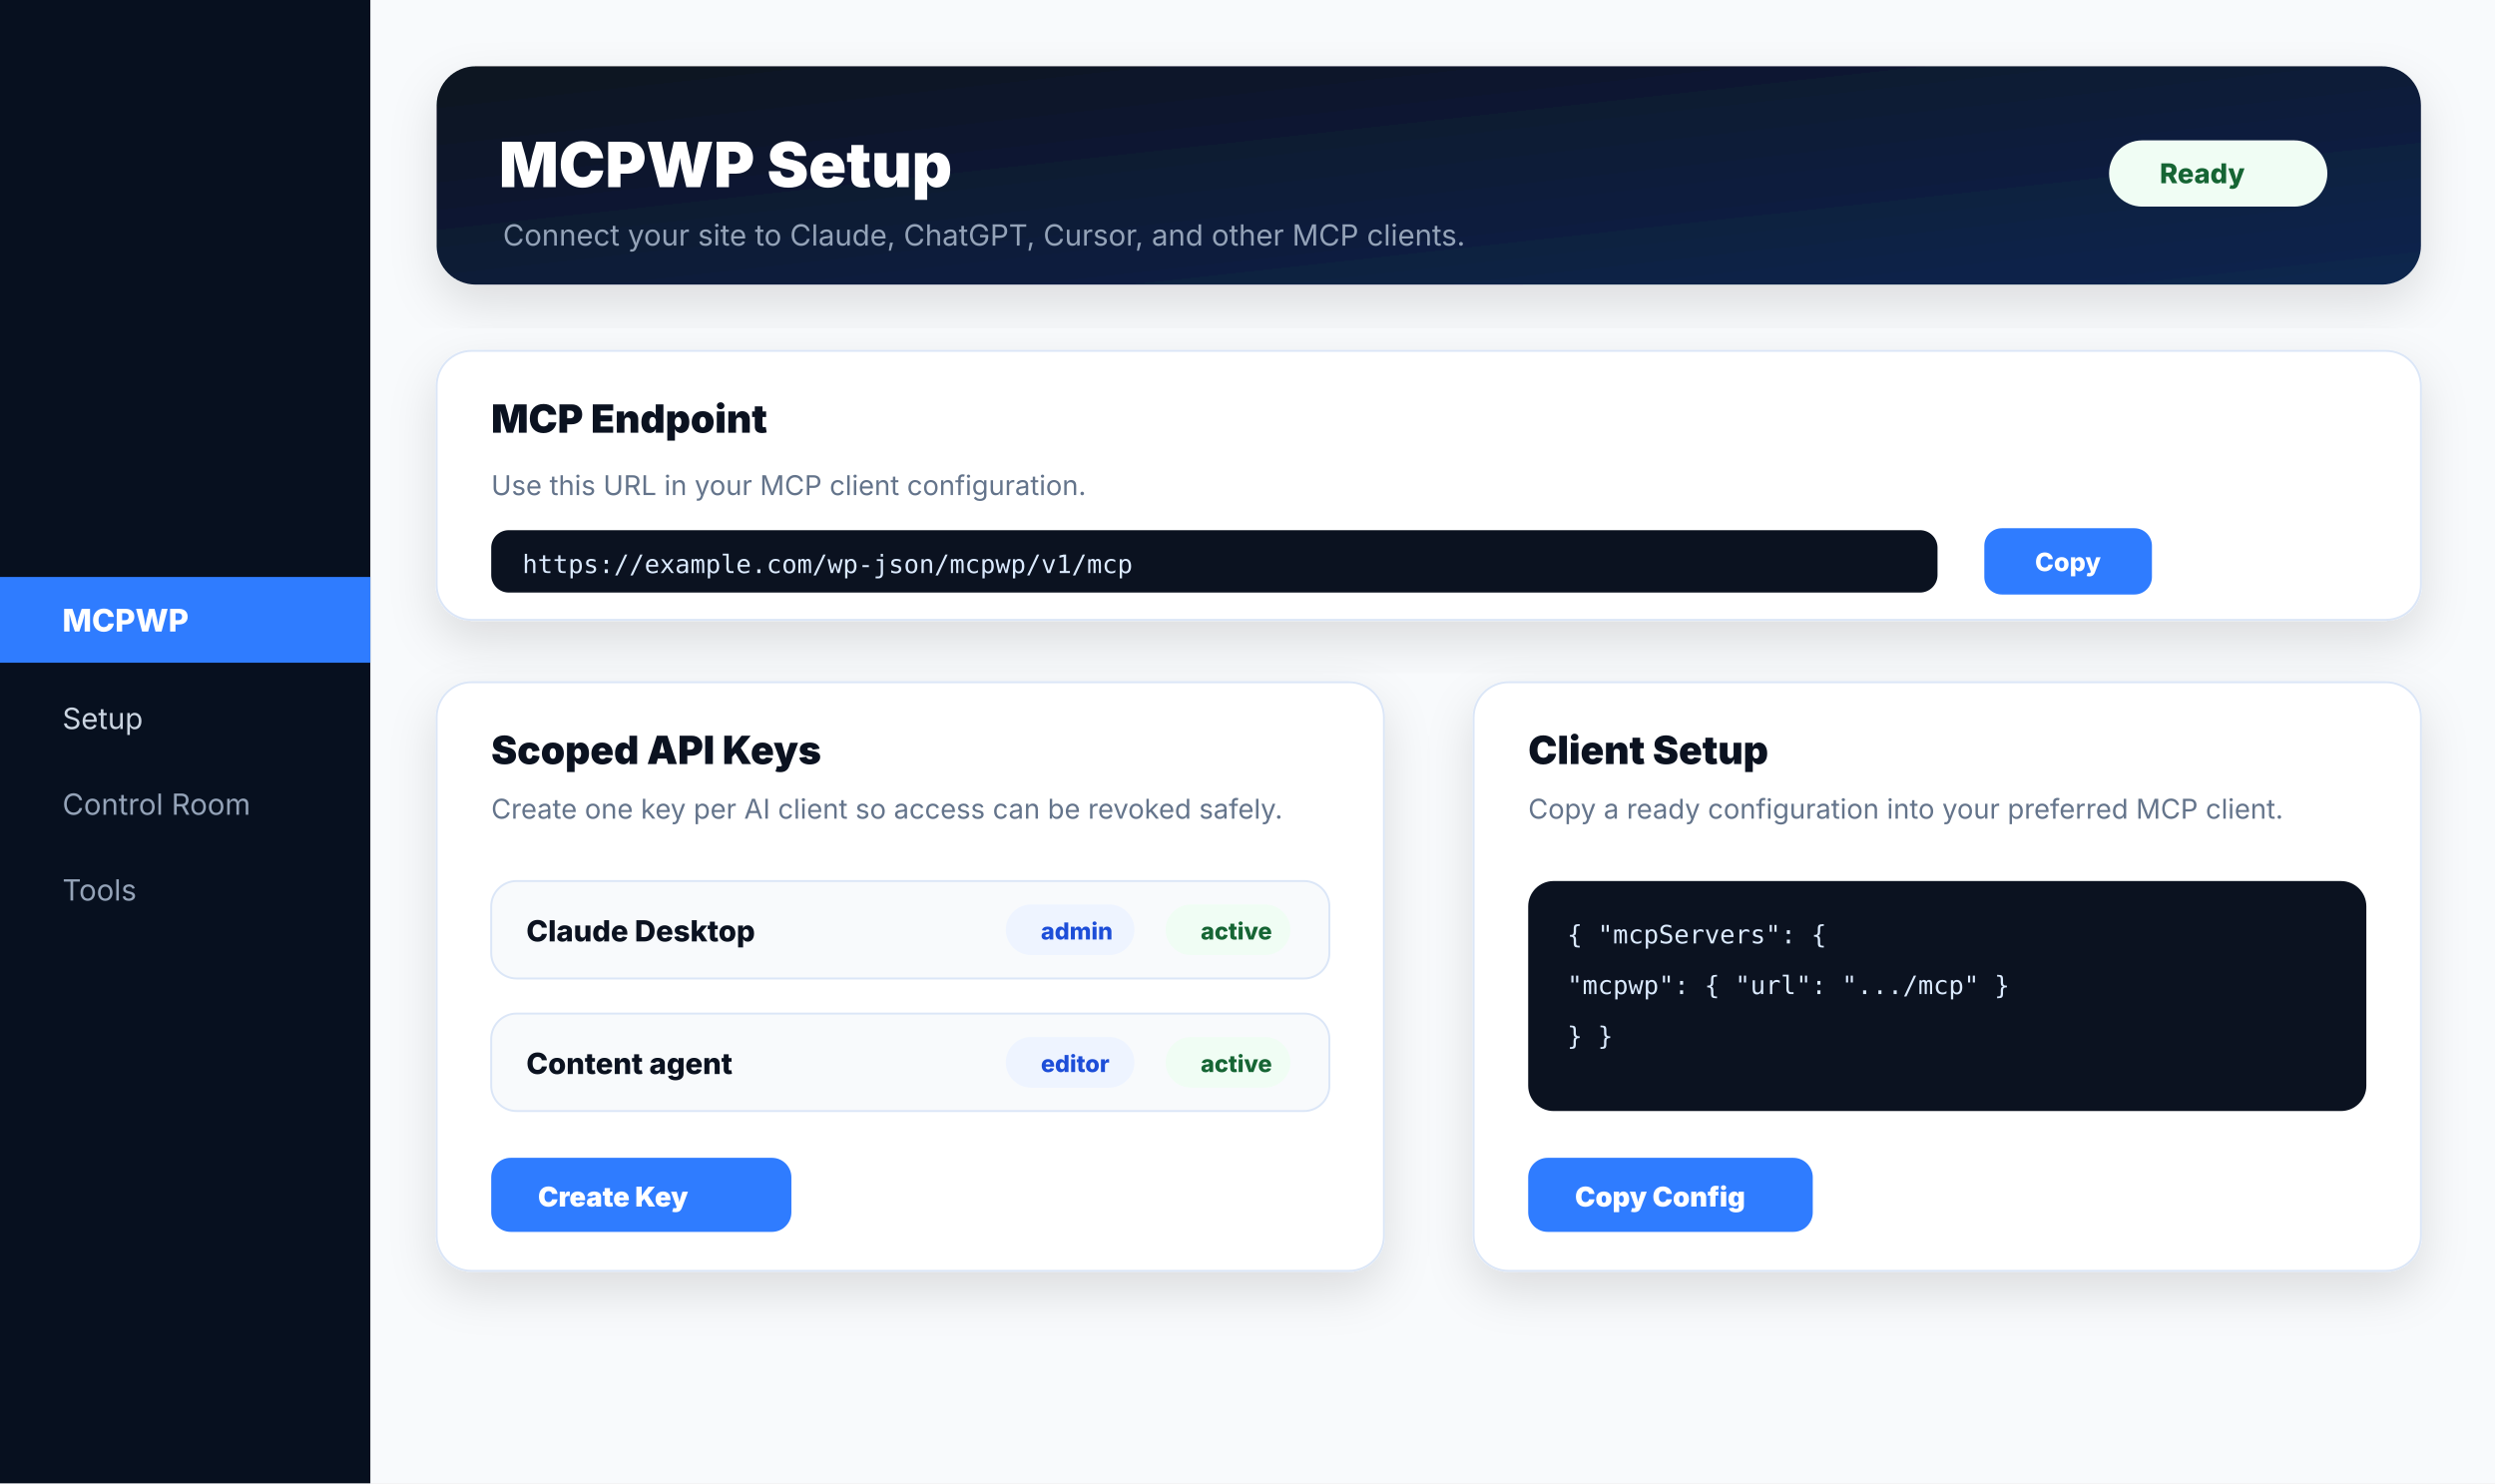
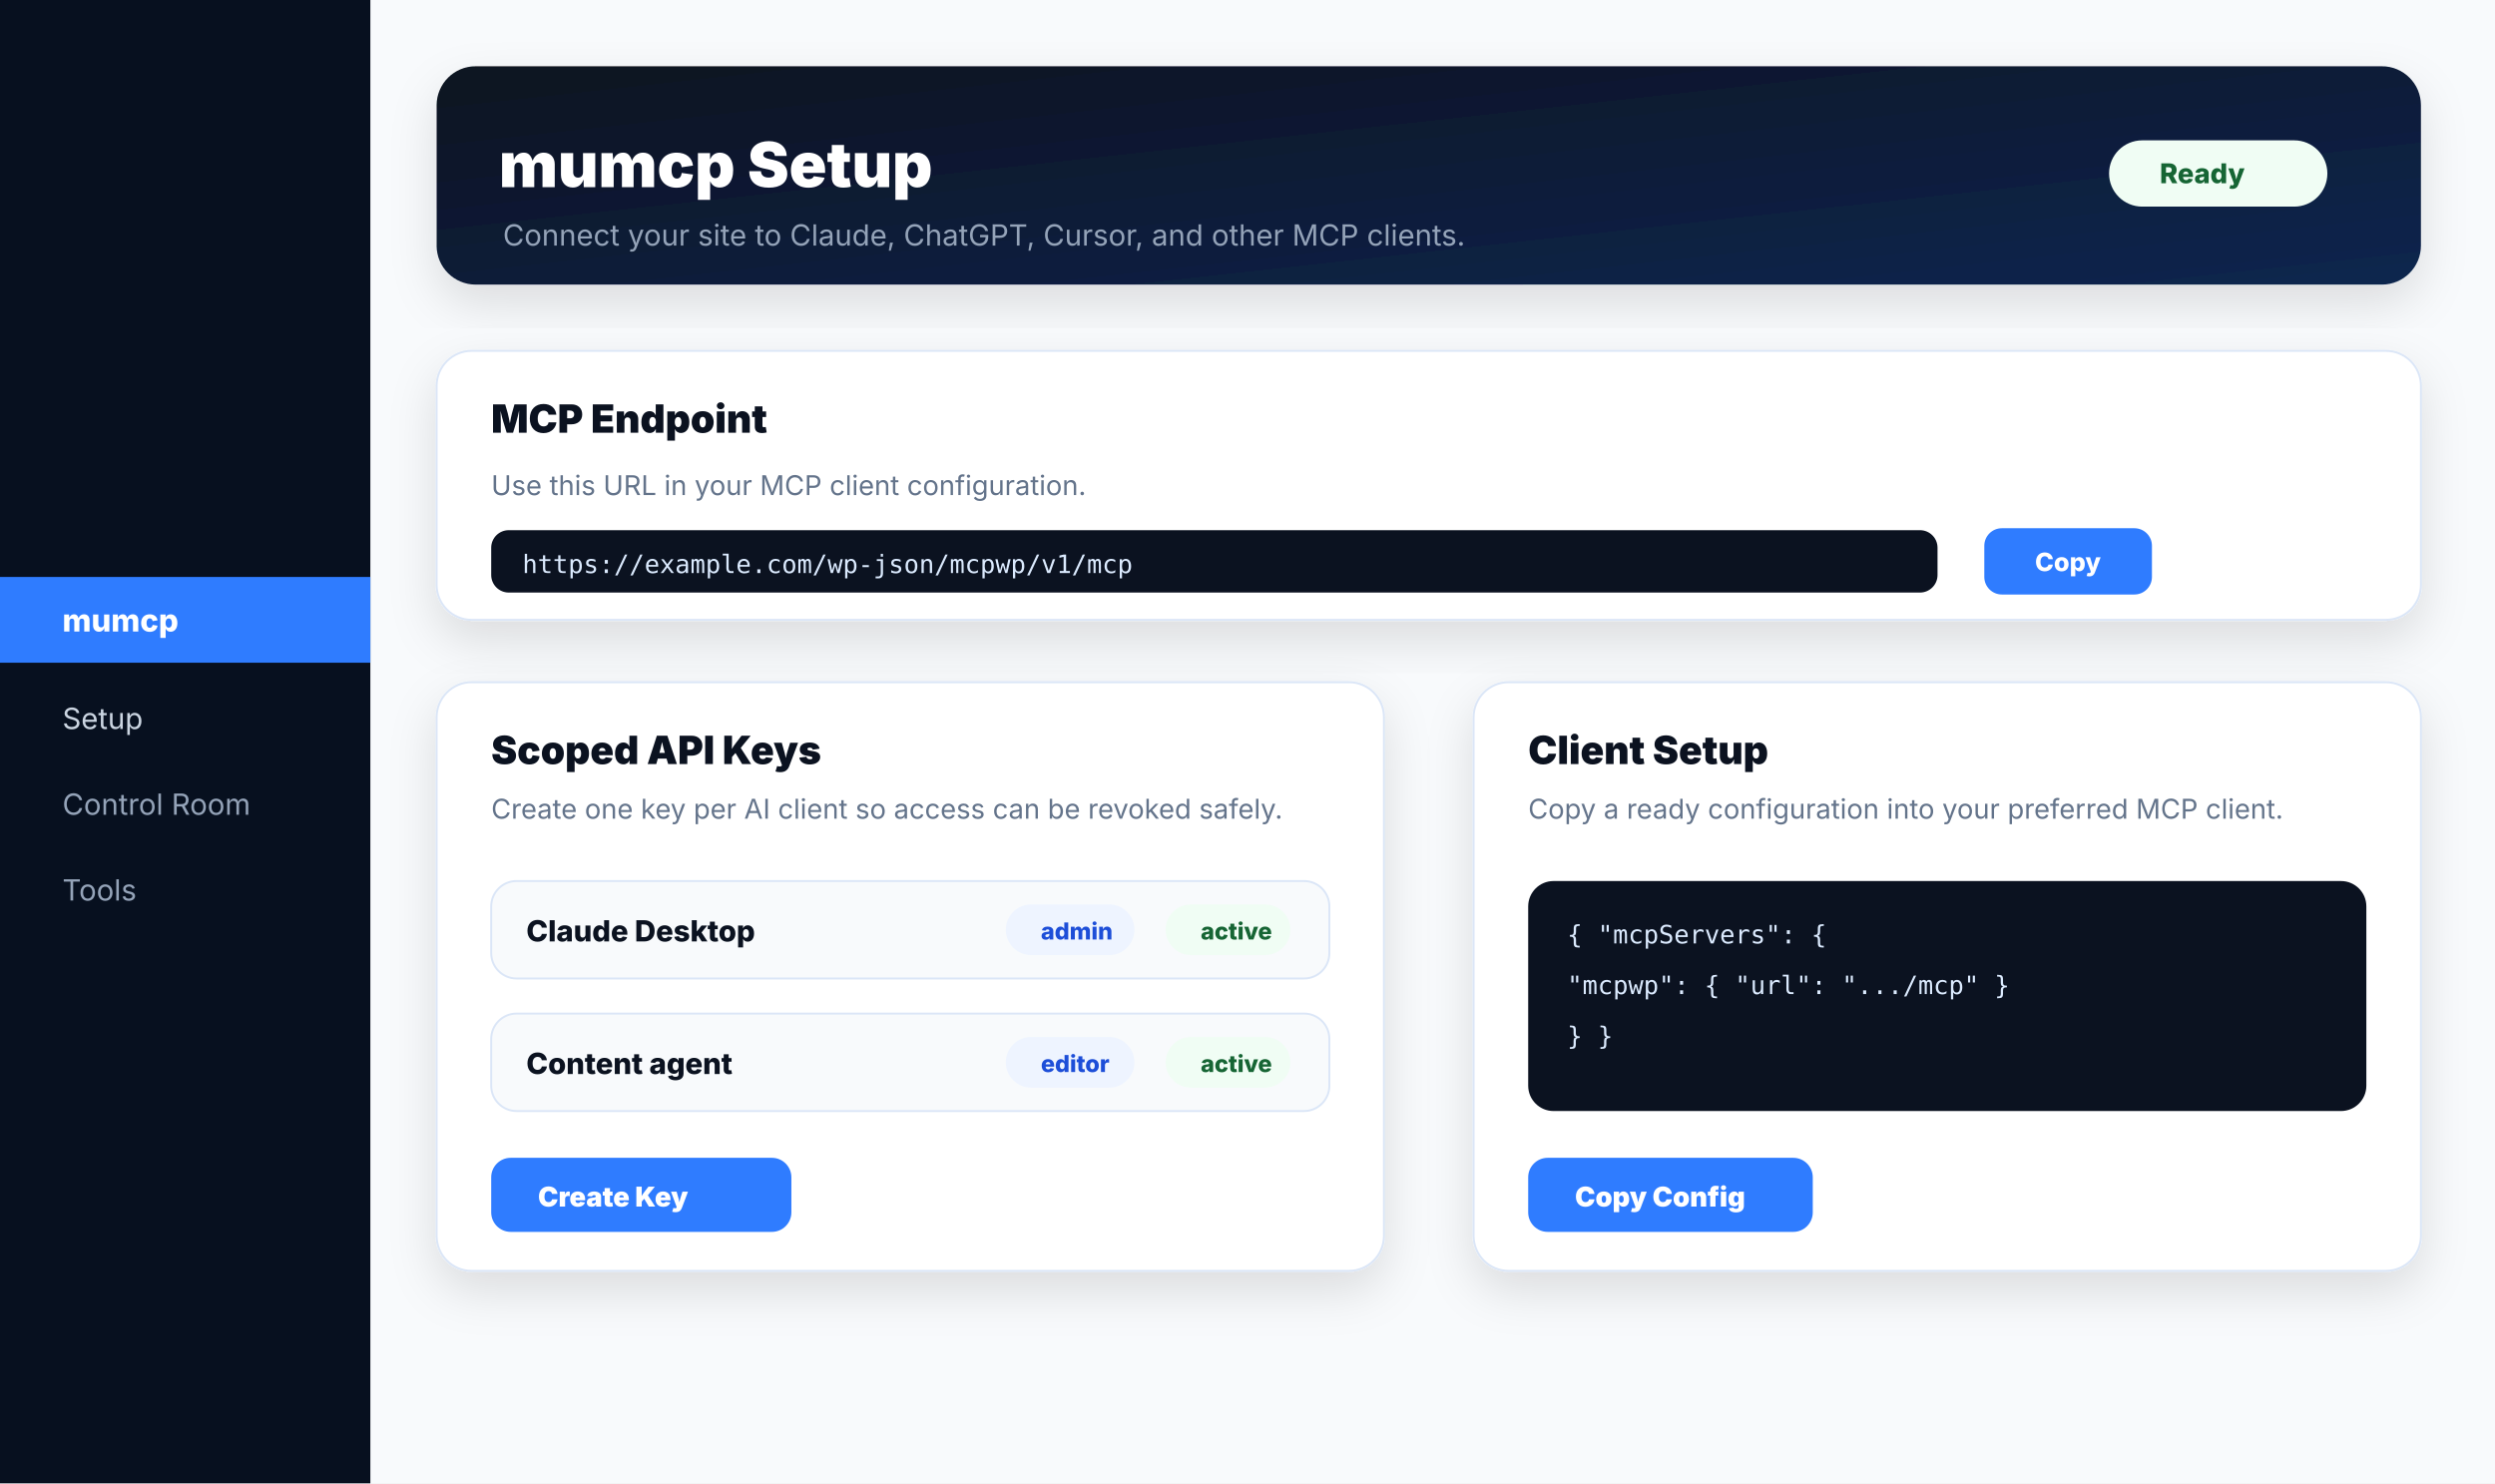
<svg xmlns="http://www.w3.org/2000/svg" viewBox="0 0 1280 761" width="1280" height="761" role="img" aria-labelledby="title desc">
  <defs>
    <linearGradient id="head" x1="0" y1="0" x2="1" y2="1">
      <stop offset="0" stop-color="#0b1220" />
      <stop offset="1" stop-color="#10264f" />
    </linearGradient>
    <filter id="shadow" x="-20%" y="-20%" width="140%" height="140%">
      <feDropShadow dx="0" dy="10" stdDeviation="12" flood-color="#0b1220" flood-opacity="0.12" />
    </filter>
  </defs>
  <rect width="1280" height="761" fill="#f8fafc" />
  <rect width="190" height="761" fill="#07101f" />
  <rect x="0" y="296" width="190" height="44" fill="#2f7cff" />
  <g font-family="Inter, Avenir Next, Helvetica, Arial, sans-serif">
-     <text x="32" y="324" fill="#fff" font-size="16" font-weight="800">MCPWP</text>
+     <text x="32" y="324" fill="#fff" font-size="16" font-weight="800">mumcp</text>
    <text x="32" y="374" fill="#cbd5e1" font-size="15">Setup</text>
    <text x="32" y="418" fill="#94a3b8" font-size="15">Control Room</text>
    <text x="32" y="462" fill="#94a3b8" font-size="15">Tools</text>
  </g>
  <g transform="translate(224 34)" font-family="Inter, Avenir Next, Helvetica, Arial, sans-serif">
    <rect width="1018" height="112" rx="20" fill="url(#head)" filter="url(#shadow)" />
-     <text x="32" y="62" fill="#fff" font-size="32" font-weight="850">MCPWP Setup</text>
+     <text x="32" y="62" fill="#fff" font-size="32" font-weight="850">mumcp Setup</text>
    <text x="34" y="92" fill="#94a3b8" font-size="15">Connect your site to Claude, ChatGPT, Cursor, and other MCP clients.</text>
    <rect x="858" y="38" width="112" height="34" rx="17" fill="#f0fdf4" />
    <text x="884" y="60" fill="#166534" font-size="14" font-weight="800">Ready</text>
    <g transform="translate(0 146)">
      <rect width="1018" height="138" rx="18" fill="#fff" stroke="#dbe6f7" filter="url(#shadow)" />
      <text x="28" y="42" fill="#0b1220" font-size="20" font-weight="850">MCP Endpoint</text>
      <text x="28" y="74" fill="#64748b" font-size="14">Use this URL in your MCP client configuration.</text>
      <rect x="28" y="92" width="742" height="32" rx="9" fill="#0b1220" />
      <text x="44" y="114" fill="#dbeafe" font-family="SFMono-Regular, Consolas, monospace" font-size="13">https://example.com/wp-json/mcpwp/v1/mcp</text>
      <rect x="794" y="91" width="86" height="34" rx="9" fill="#2f7cff" />
      <text x="820" y="113" fill="#fff" font-size="13" font-weight="800">Copy</text>
    </g>
    <g transform="translate(0 316)">
      <rect width="486" height="302" rx="18" fill="#fff" stroke="#dbe6f7" filter="url(#shadow)" />
      <text x="28" y="42" fill="#0b1220" font-size="20" font-weight="850">Scoped API Keys</text>
      <text x="28" y="70" fill="#64748b" font-size="14">Create one key per AI client so access can be revoked safely.</text>
      <g transform="translate(28 102)">
        <rect width="430" height="50" rx="13" fill="#f8fafc" stroke="#dbe6f7" />
        <text x="18" y="31" fill="#0b1220" font-size="15" font-weight="800">Claude Desktop</text>
        <rect x="264" y="12" width="66" height="26" rx="13" fill="#eef4ff" />
        <text x="282" y="30" fill="#1d4ed8" font-size="12" font-weight="800">admin</text>
        <rect x="346" y="12" width="64" height="26" rx="13" fill="#f0fdf4" />
        <text x="364" y="30" fill="#166534" font-size="12" font-weight="800">active</text>
      </g>
      <g transform="translate(28 170)">
        <rect width="430" height="50" rx="13" fill="#f8fafc" stroke="#dbe6f7" />
        <text x="18" y="31" fill="#0b1220" font-size="15" font-weight="800">Content agent</text>
        <rect x="264" y="12" width="66" height="26" rx="13" fill="#eef4ff" />
        <text x="282" y="30" fill="#1d4ed8" font-size="12" font-weight="800">editor</text>
        <rect x="346" y="12" width="64" height="26" rx="13" fill="#f0fdf4" />
        <text x="364" y="30" fill="#166534" font-size="12" font-weight="800">active</text>
      </g>
      <rect x="28" y="244" width="154" height="38" rx="10" fill="#2f7cff" />
      <text x="52" y="269" fill="#fff" font-size="14" font-weight="850">Create Key</text>
    </g>
    <g transform="translate(532 316)">
      <rect width="486" height="302" rx="18" fill="#fff" stroke="#dbe6f7" filter="url(#shadow)" />
      <text x="28" y="42" fill="#0b1220" font-size="20" font-weight="850">Client Setup</text>
      <text x="28" y="70" fill="#64748b" font-size="14">Copy a ready configuration into your preferred MCP client.</text>
      <rect x="28" y="102" width="430" height="118" rx="13" fill="#0b1220" />
      <text x="48" y="134" fill="#dbeafe" font-family="SFMono-Regular, Consolas, monospace" font-size="13">{ "mcpServers": {</text>
      <text x="48" y="160" fill="#dbeafe" font-family="SFMono-Regular, Consolas, monospace" font-size="13">  "mcpwp": { "url": ".../mcp" }</text>
      <text x="48" y="186" fill="#dbeafe" font-family="SFMono-Regular, Consolas, monospace" font-size="13">} }</text>
      <rect x="28" y="244" width="146" height="38" rx="10" fill="#2f7cff" />
      <text x="52" y="269" fill="#fff" font-size="14" font-weight="850">Copy Config</text>
    </g>
  </g>
</svg>
